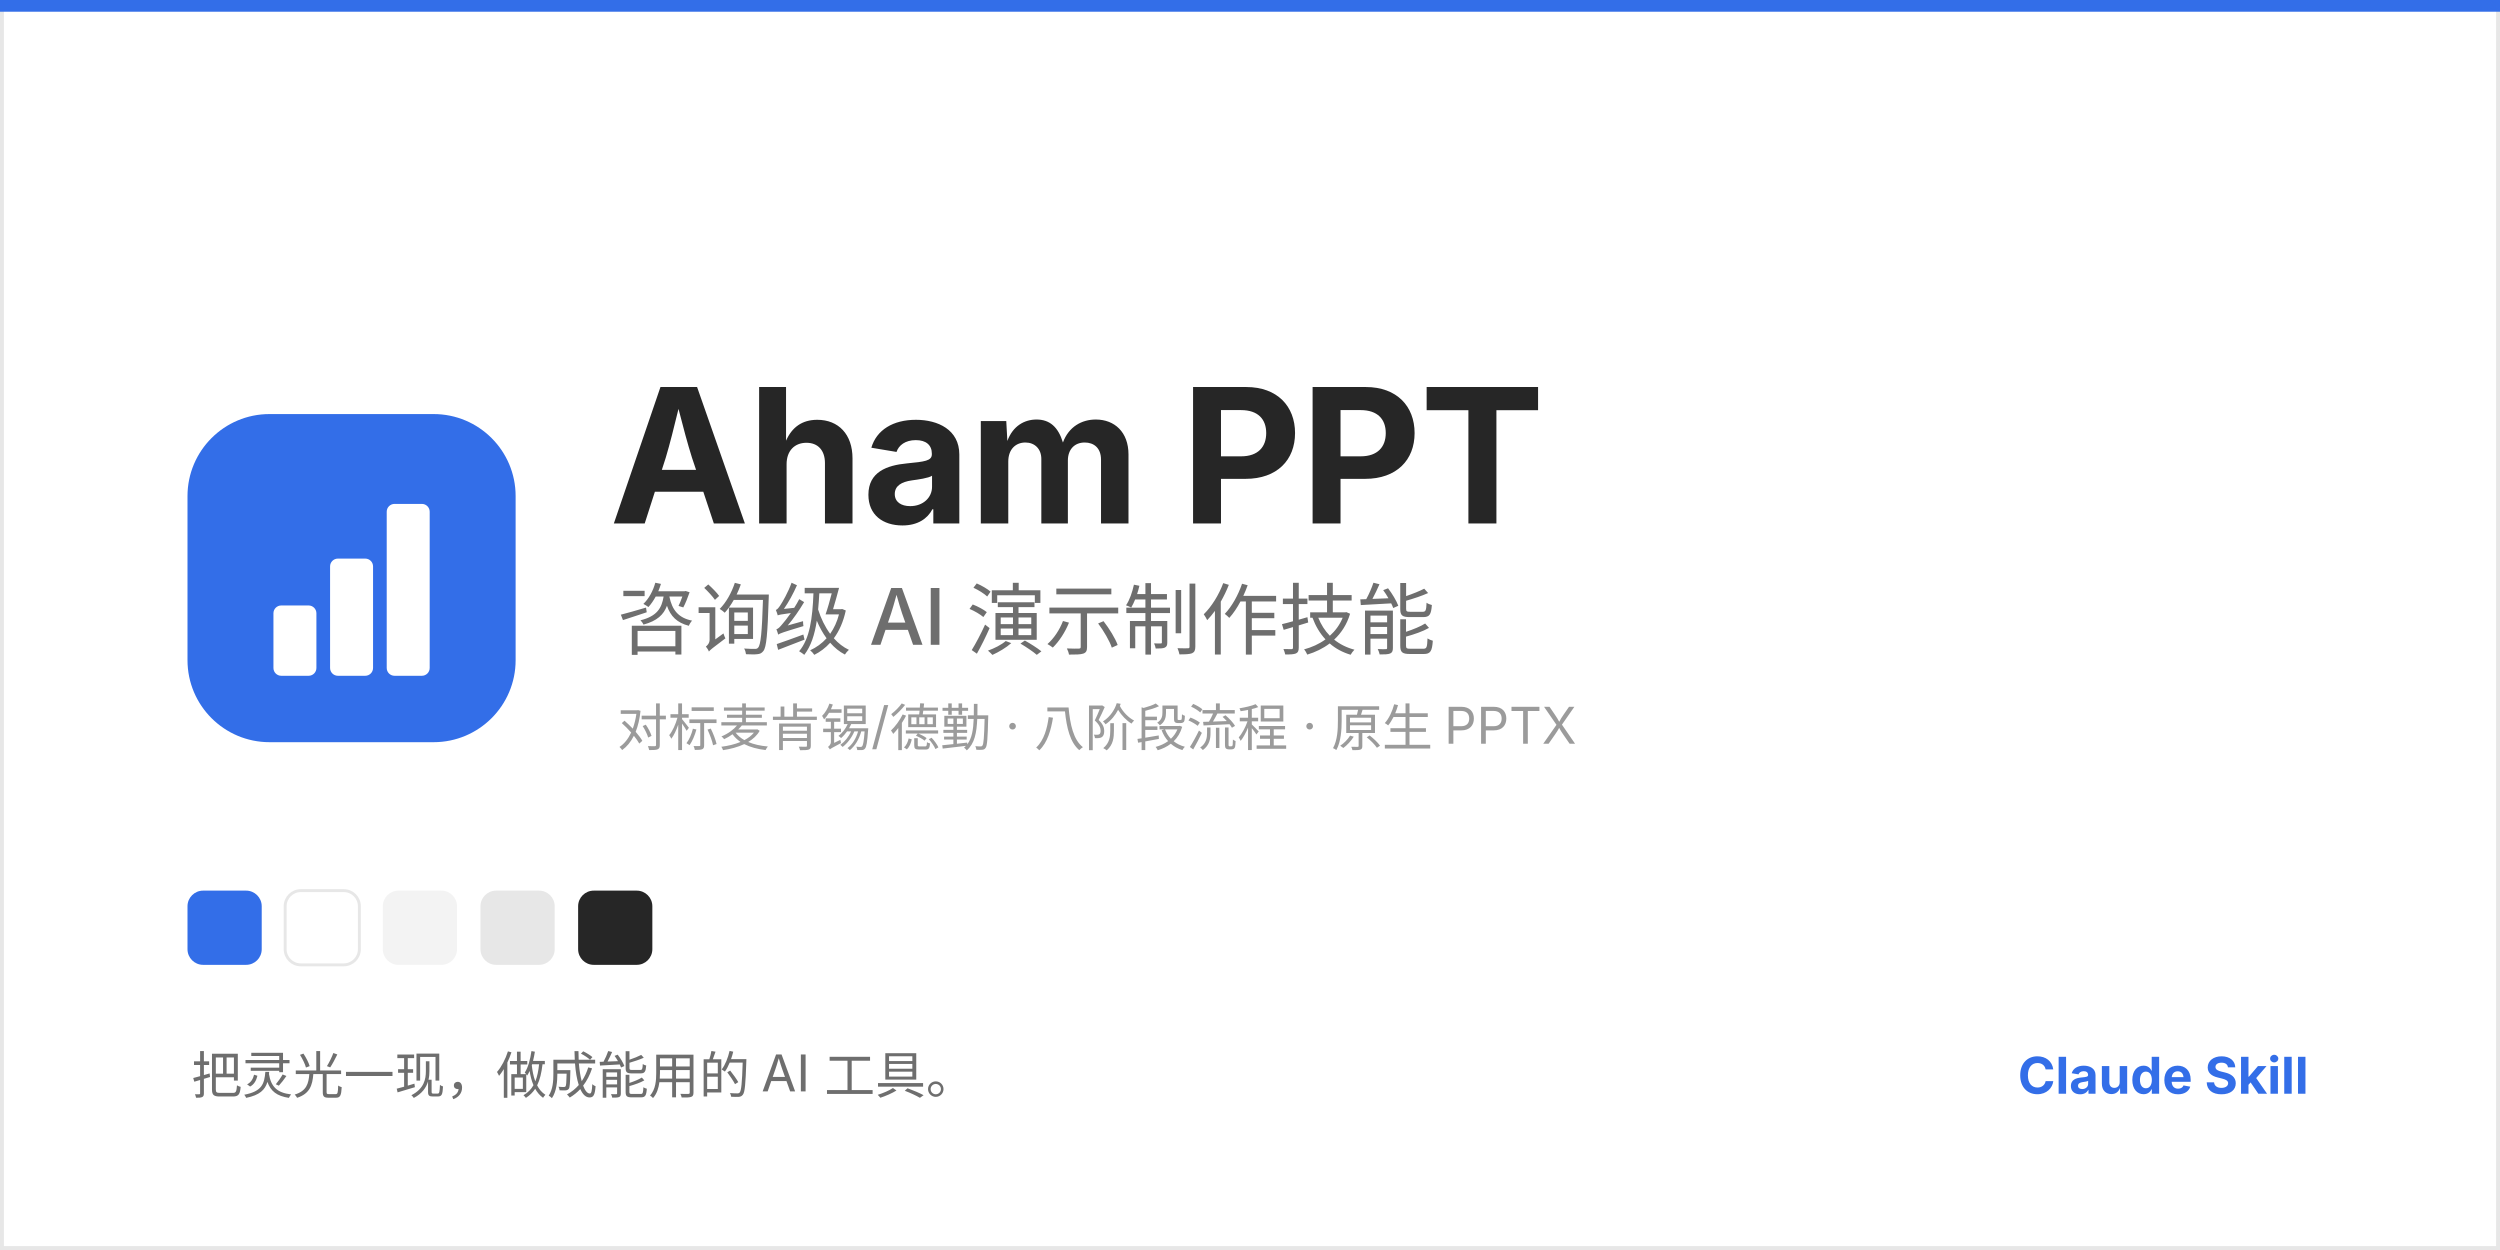
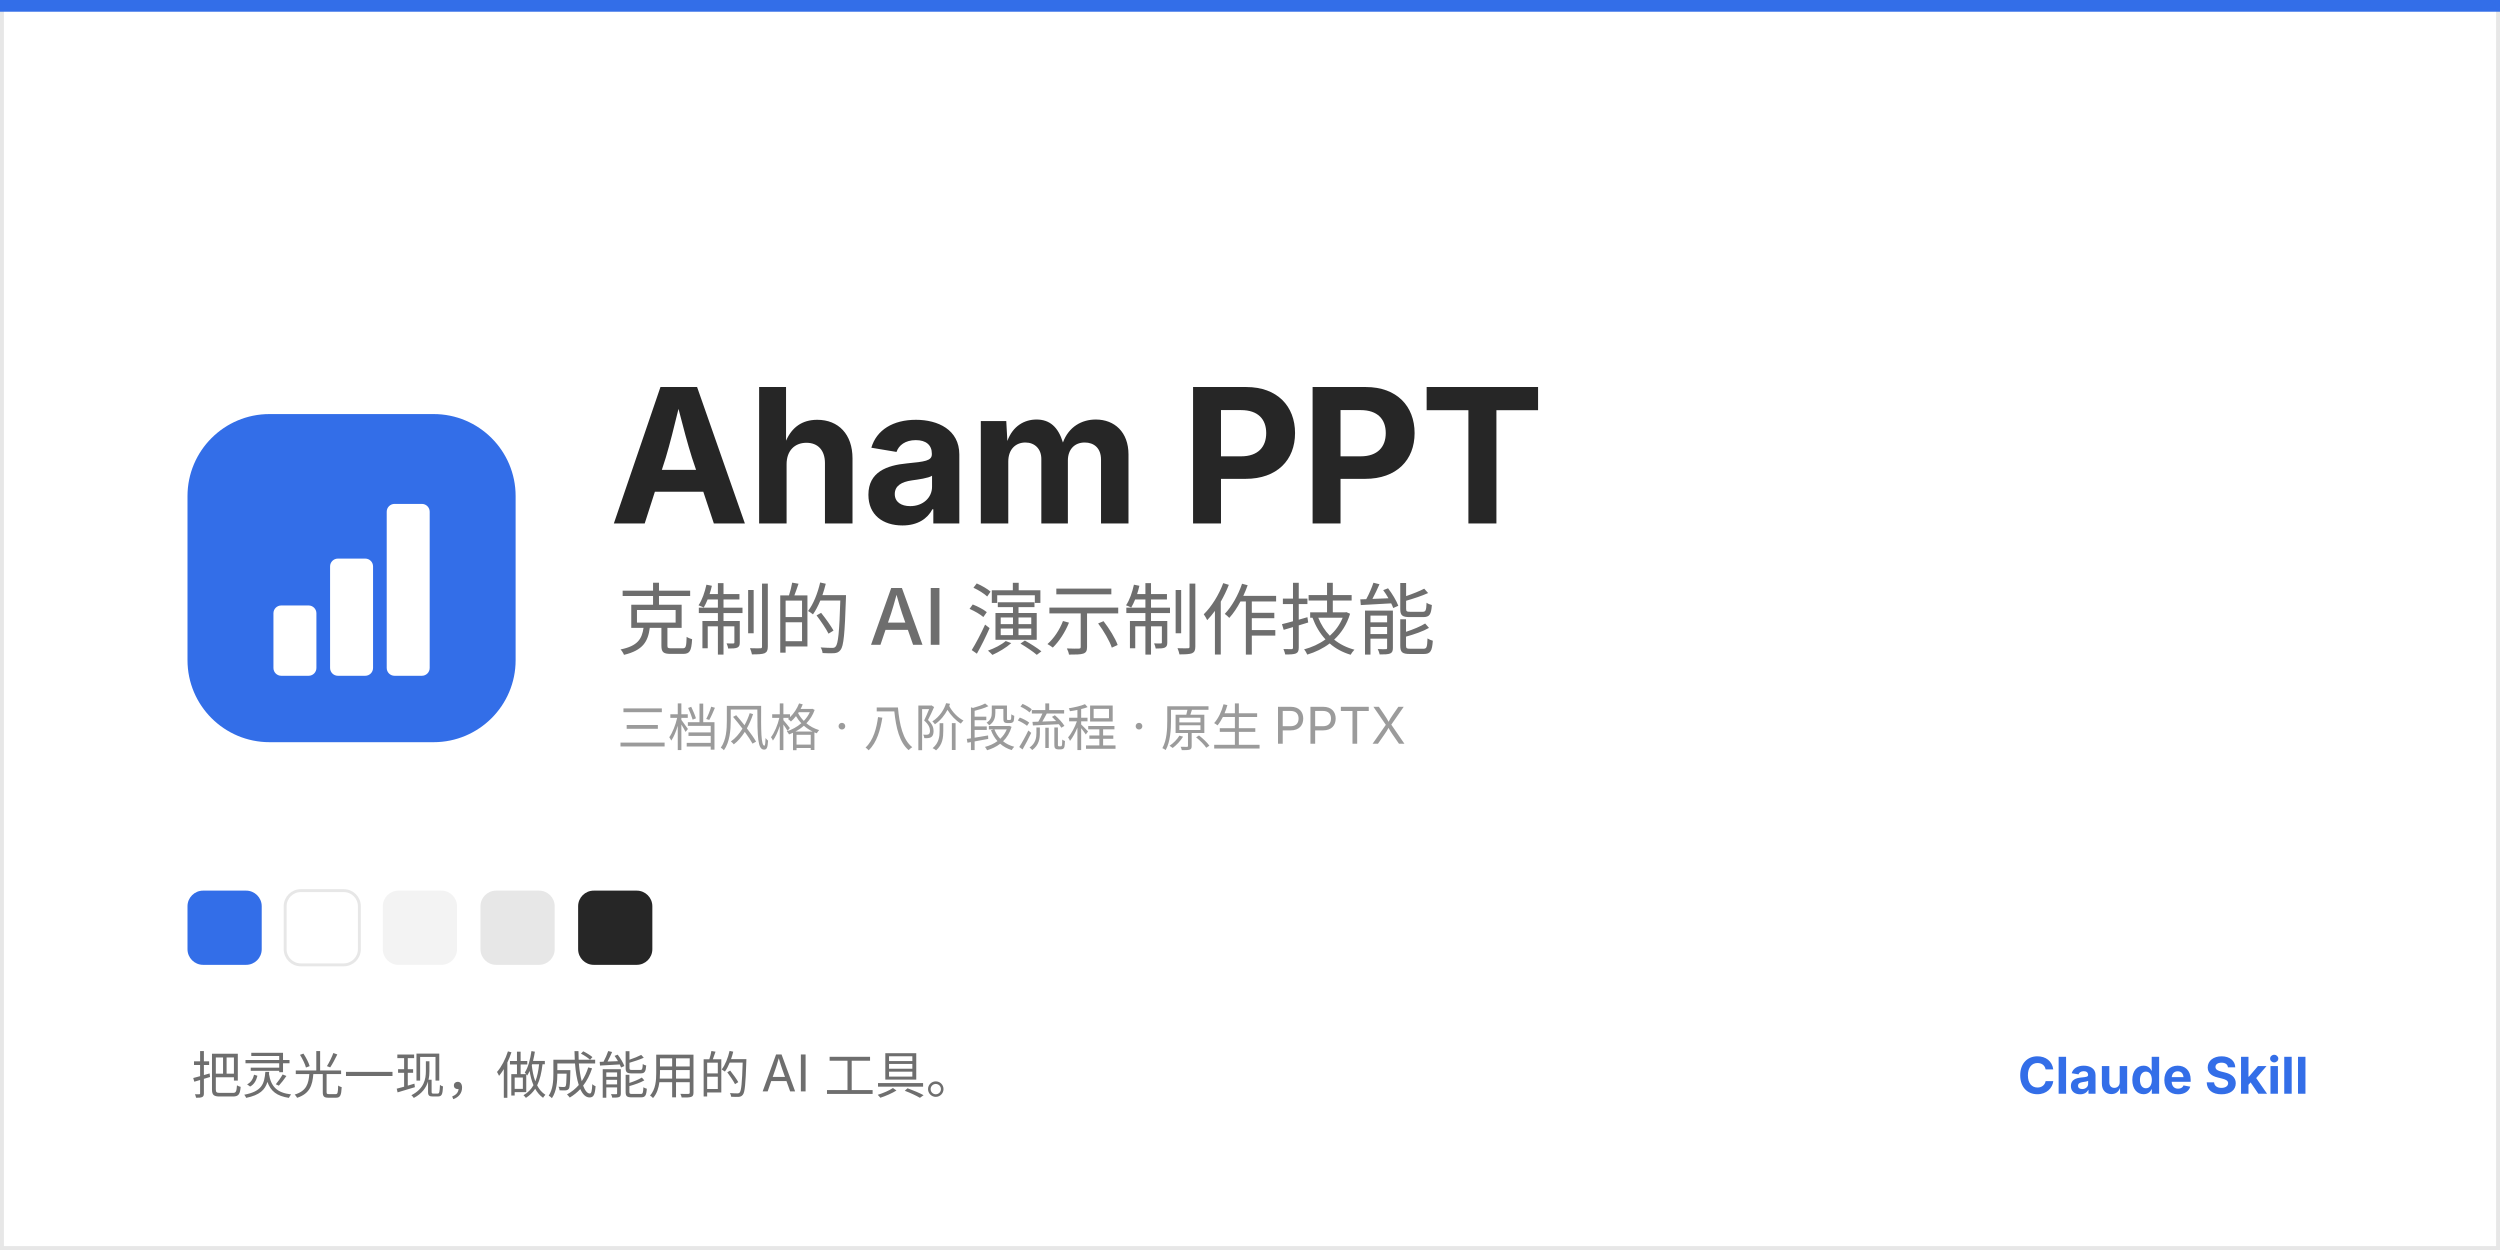
<svg xmlns="http://www.w3.org/2000/svg" width="1280" height="640" viewBox="0 0 1280 640">
  <rect x="0" y="0" width="1280" height="640" fill="#FFFFFF" />
  <rect x="1" y="1" width="1278" height="638" fill="none" stroke="#E7E7E7" stroke-width="2" />
  <rect x="0" y="0" width="1280" height="6" fill="#336EE8" />
  <g transform="translate(96,212)">
    <rect width="168" height="168" rx="42" fill="#336EE8" />
    <rect x="44" y="98" width="22" height="36" rx="4" fill="#FFFFFF" />
    <rect x="73" y="74" width="22" height="60" rx="4" fill="#FFFFFF" />
    <rect x="102" y="46" width="22" height="88" rx="4" fill="#FFFFFF" />
  </g>
  <text x="312" y="268" font-family="'Inter','PingFang SC','Microsoft YaHei',system-ui,-apple-system,sans-serif" font-size="96" font-weight="700" letter-spacing="-1" fill="#262626">Aham PPT</text>
-   <text x="316" y="332" font-family="'Inter','PingFang SC','Microsoft YaHei',system-ui,-apple-system,sans-serif" font-size="40" font-weight="500" fill="#6E6E6E">咨询级 AI 演示制作技能</text>
-   <text x="316" y="382" font-family="'Inter','PingFang SC','Microsoft YaHei',system-ui,-apple-system,sans-serif" font-size="26" fill="#9B9B9B">对标麦肯锡/德勤 · 八阶段流程 · 原生 PPTX</text>
+   <text x="316" y="332" font-family="'Inter','PingFang SC','Microsoft YaHei',system-ui,-apple-system,sans-serif" font-size="40" font-weight="500" fill="#6E6E6E">克制的 AI 演示制作技能</text>
+   <text x="316" y="382" font-family="'Inter','PingFang SC','Microsoft YaHei',system-ui,-apple-system,sans-serif" font-size="26" fill="#9B9B9B">三档风格 · 八阶段流程 · 原生 PPTX</text>
  <g transform="translate(96,456)">
    <rect x="0" y="0" width="38" height="38" rx="8" fill="#336EE8" />
    <rect x="50" y="0" width="38" height="38" rx="8" fill="#FFFFFF" />
    <rect x="50" y="0" width="38" height="38" rx="8" fill="none" stroke="#E7E7E7" stroke-width="1.5" />
    <rect x="100" y="0" width="38" height="38" rx="8" fill="#F3F3F3" />
    <rect x="150" y="0" width="38" height="38" rx="8" fill="#E7E7E7" />
    <rect x="200" y="0" width="38" height="38" rx="8" fill="#262626" />
  </g>
  <text x="98" y="560" font-family="'Inter','PingFang SC','Microsoft YaHei',system-ui,-apple-system,sans-serif" font-size="26" fill="#6E6E6E">把灵光一现，做成能用的 AI 工具。</text>
  <text x="1182" y="560" font-family="'Inter','PingFang SC','Microsoft YaHei',system-ui,-apple-system,sans-serif" font-size="26" font-weight="700" text-anchor="end" fill="#336EE8">Claude Skill</text>
</svg>
